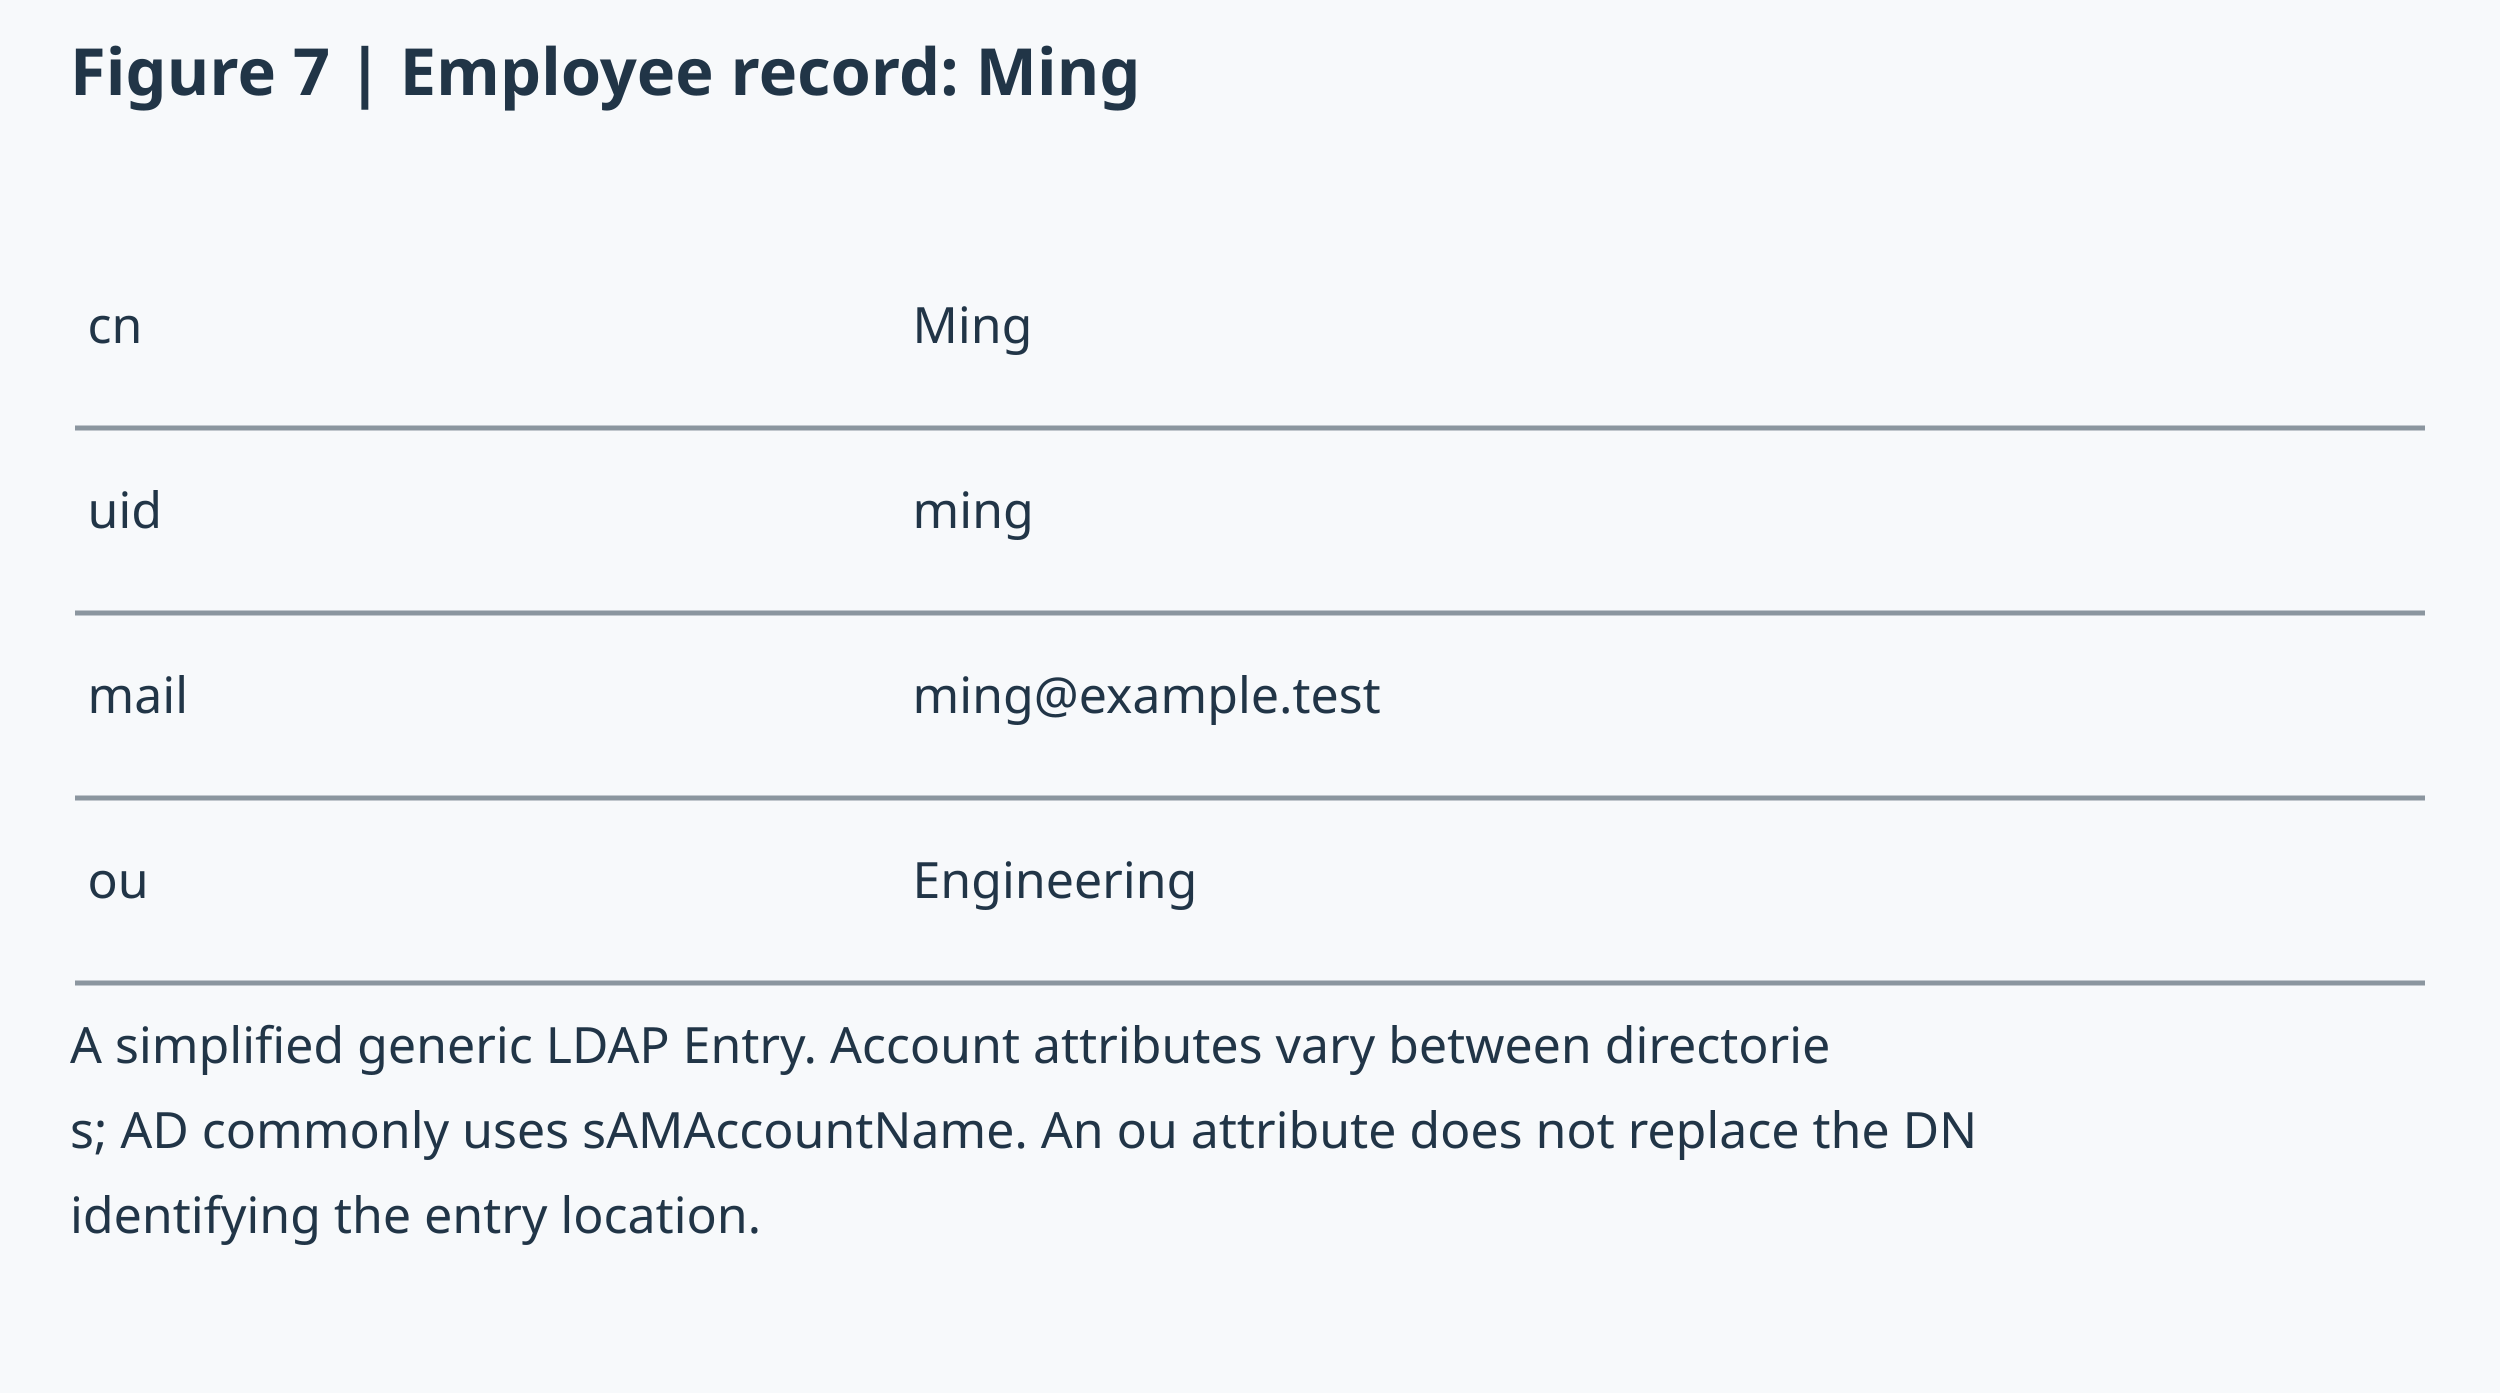
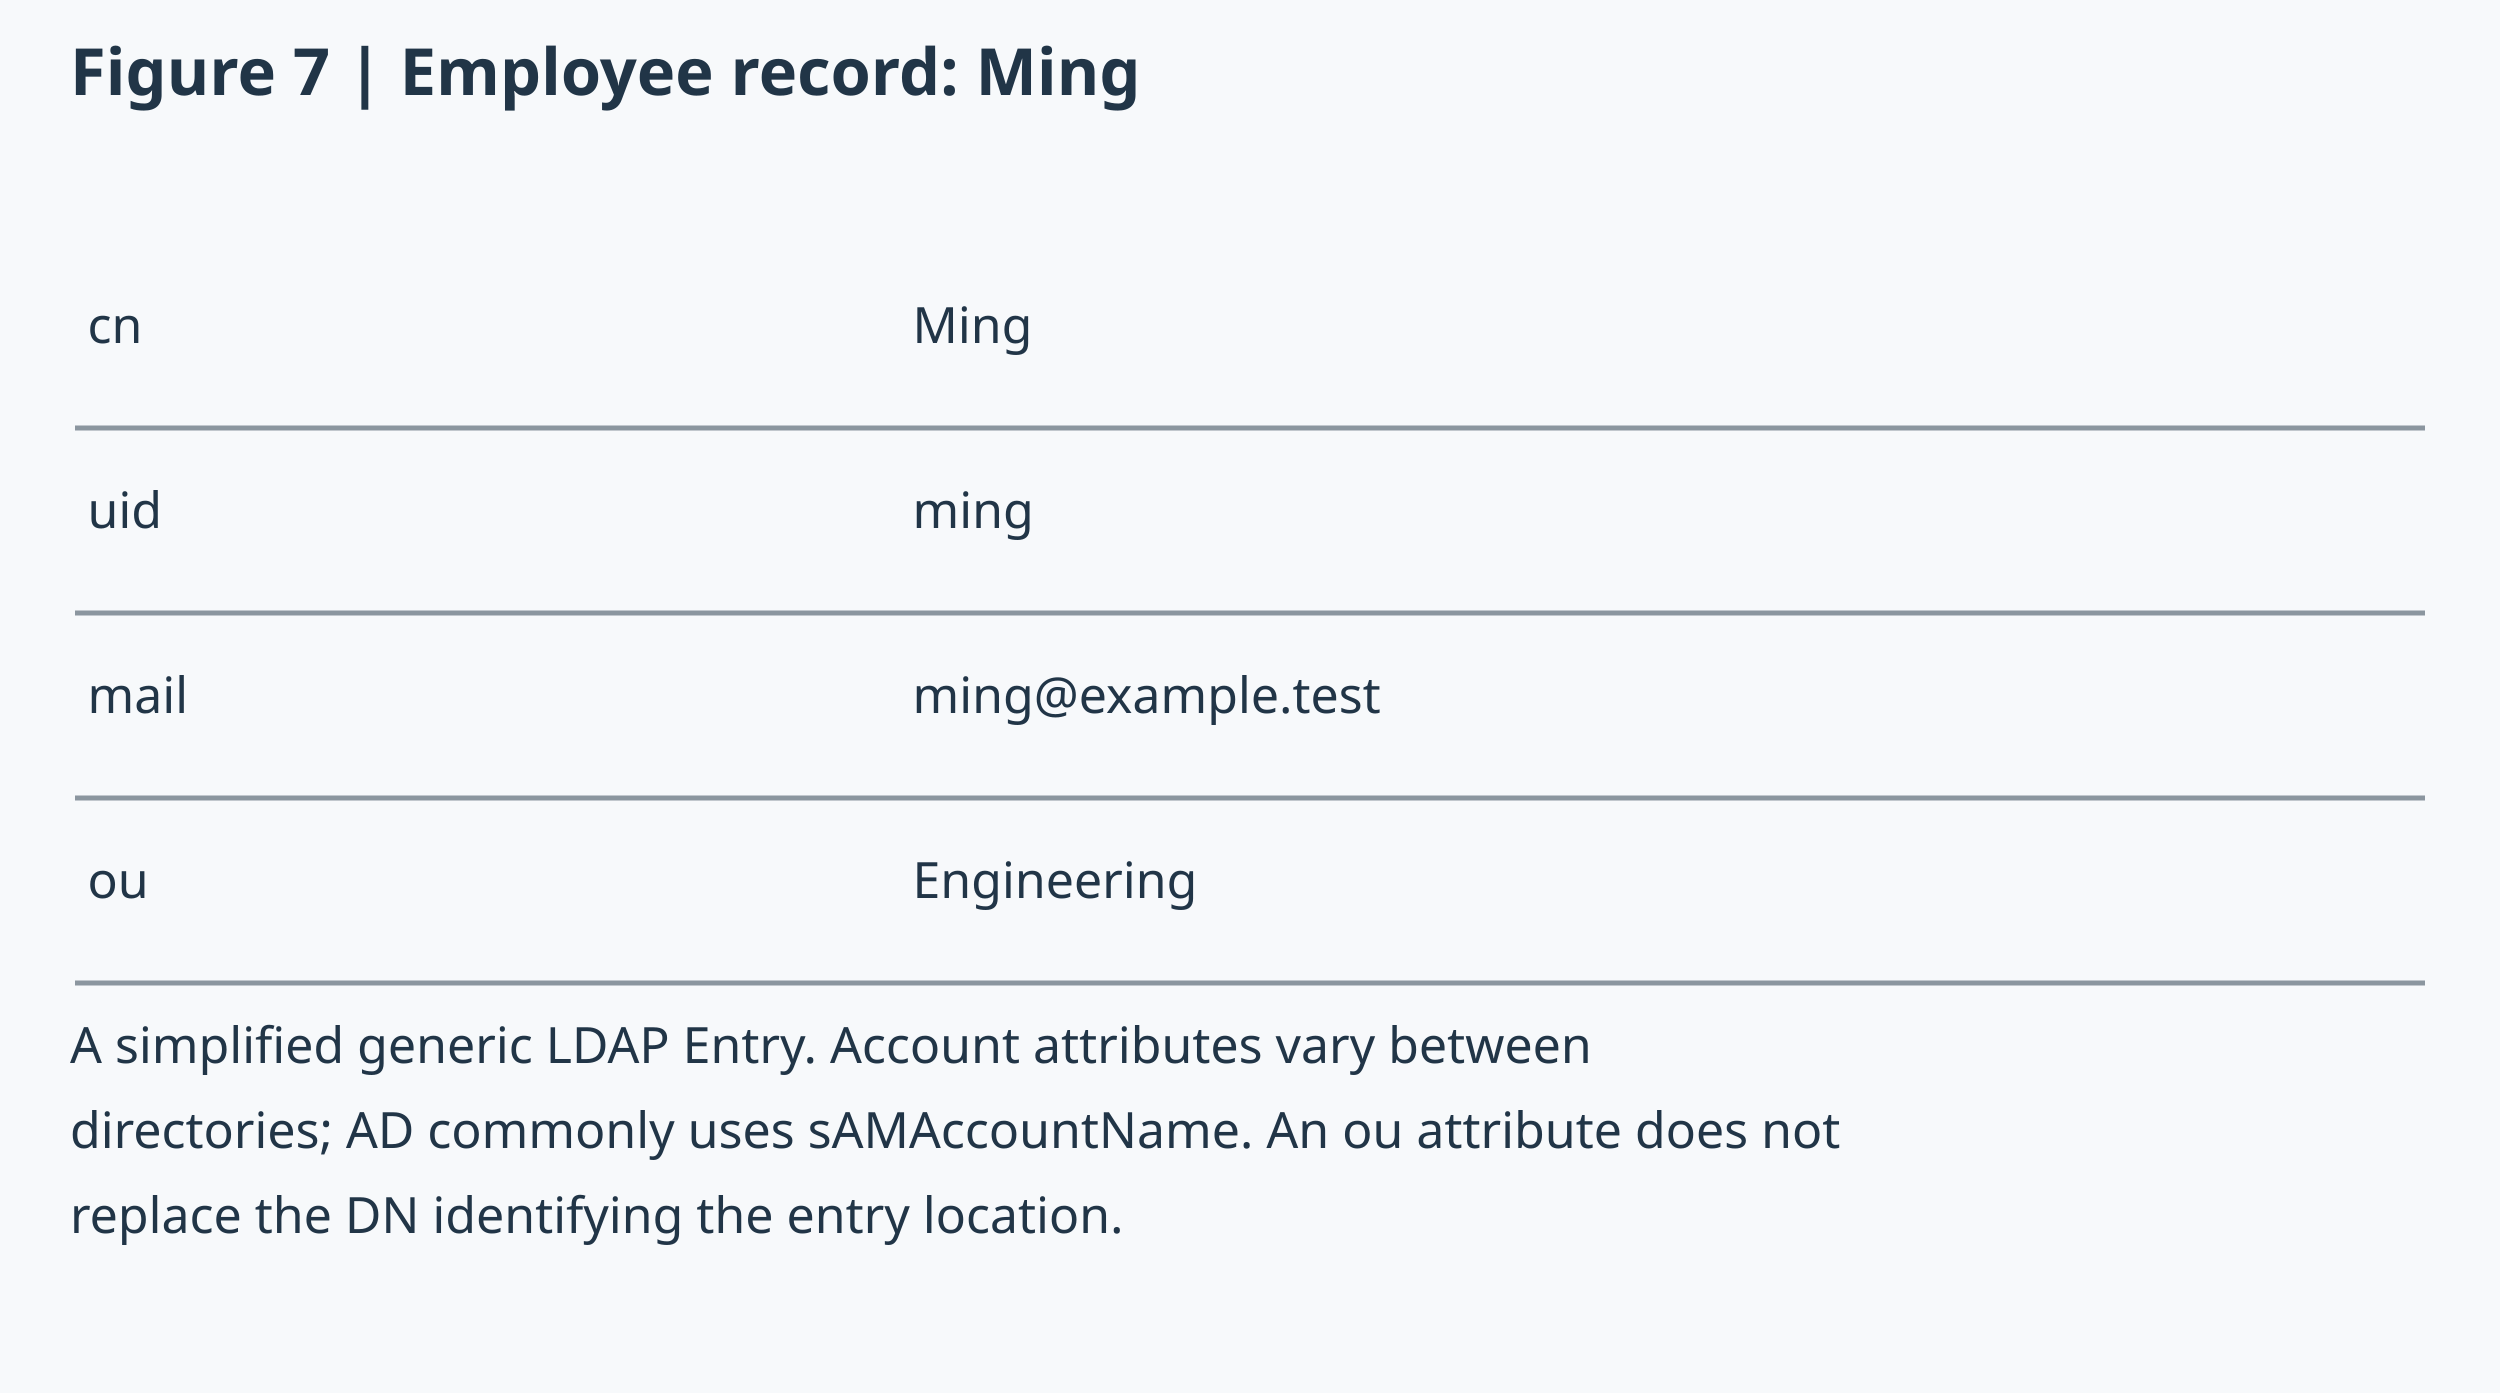
<svg xmlns="http://www.w3.org/2000/svg" viewBox="0 0 850 473.62" role="img" aria-labelledby="m0408-entry-en-title m0408-entry-en-desc" preserveAspectRatio="xMidYMid meet">
  <g transform="scale(0.85)">
    <rect width="1000" height="557.2" fill="#f7f9fb" />
    <g font-family="sans-serif" fill="#213547">
      <text x="28" y="38.0" font-size="26" font-weight="700">Figure 7 | Employee record: Ming</text>
      <text x="35" y="137.2" font-size="20">cn</text>
      <text x="365" y="137.2" font-size="20">Ming</text>
      <path d="M30 171.2H970" fill="none" stroke="#8b969f" stroke-width="2" />
      <text x="35" y="211.2" font-size="20">uid</text>
      <text x="365" y="211.2" font-size="20">ming</text>
      <path d="M30 245.2H970" fill="none" stroke="#8b969f" stroke-width="2" />
      <text x="35" y="285.2" font-size="20">mail</text>
      <text x="365" y="285.2" font-size="20">ming@example.test</text>
      <path d="M30 319.2H970" fill="none" stroke="#8b969f" stroke-width="2" />
      <text x="35" y="359.2" font-size="20">ou</text>
      <text x="365" y="359.2" font-size="20">Engineering</text>
      <path d="M30 393.2H970" fill="none" stroke="#8b969f" stroke-width="2" />
-       <text x="28" y="425.2" font-size="20">A simplified generic LDAP Entry. Account attributes vary between directorie</text>
-       <text x="28" y="459.2" font-size="20">s; AD commonly uses sAMAccountName. An ou attribute does not replace the DN</text>
-       <text x="28" y="493.2" font-size="20"> identifying the entry location.</text>
+       <text x="28" y="425.2" font-size="20">A simplified generic LDAP Entry. Account attributes vary between</text>
+       <text x="28" y="459.2" font-size="20">directories; AD commonly uses sAMAccountName. An ou attribute does not</text>
+       <text x="28" y="493.2" font-size="20">replace the DN identifying the entry location.</text>
    </g>
  </g>
</svg>
